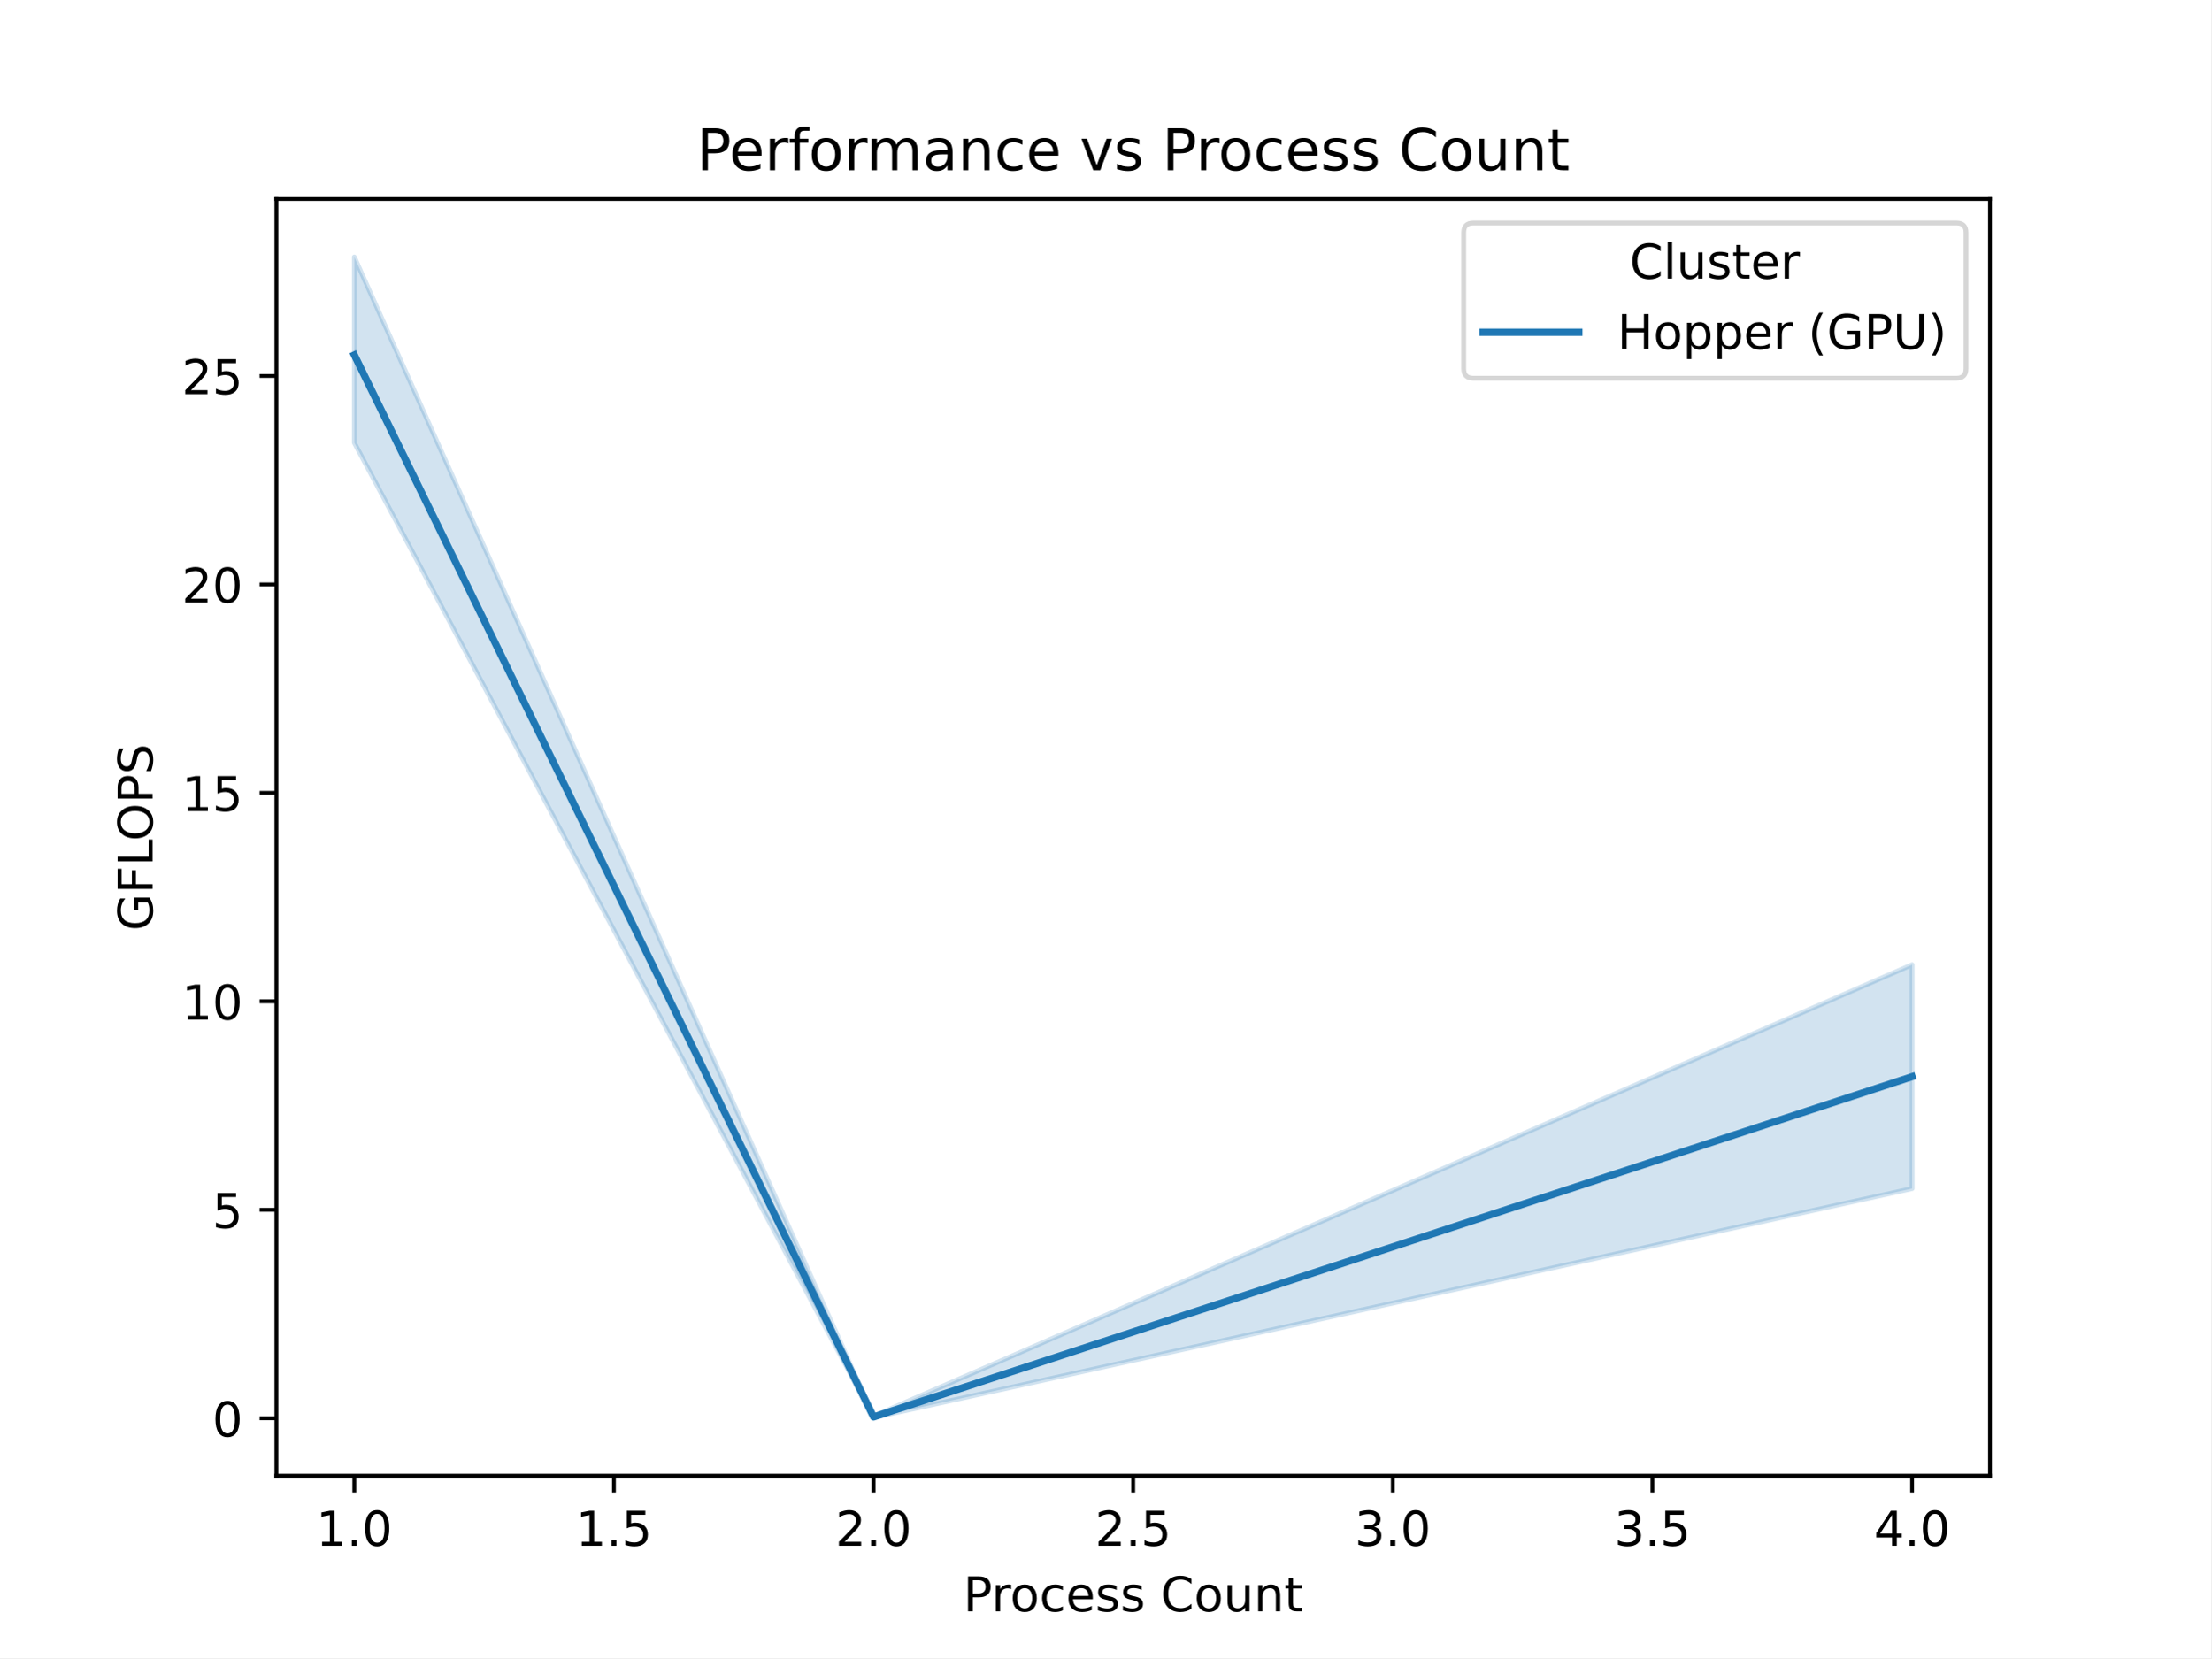
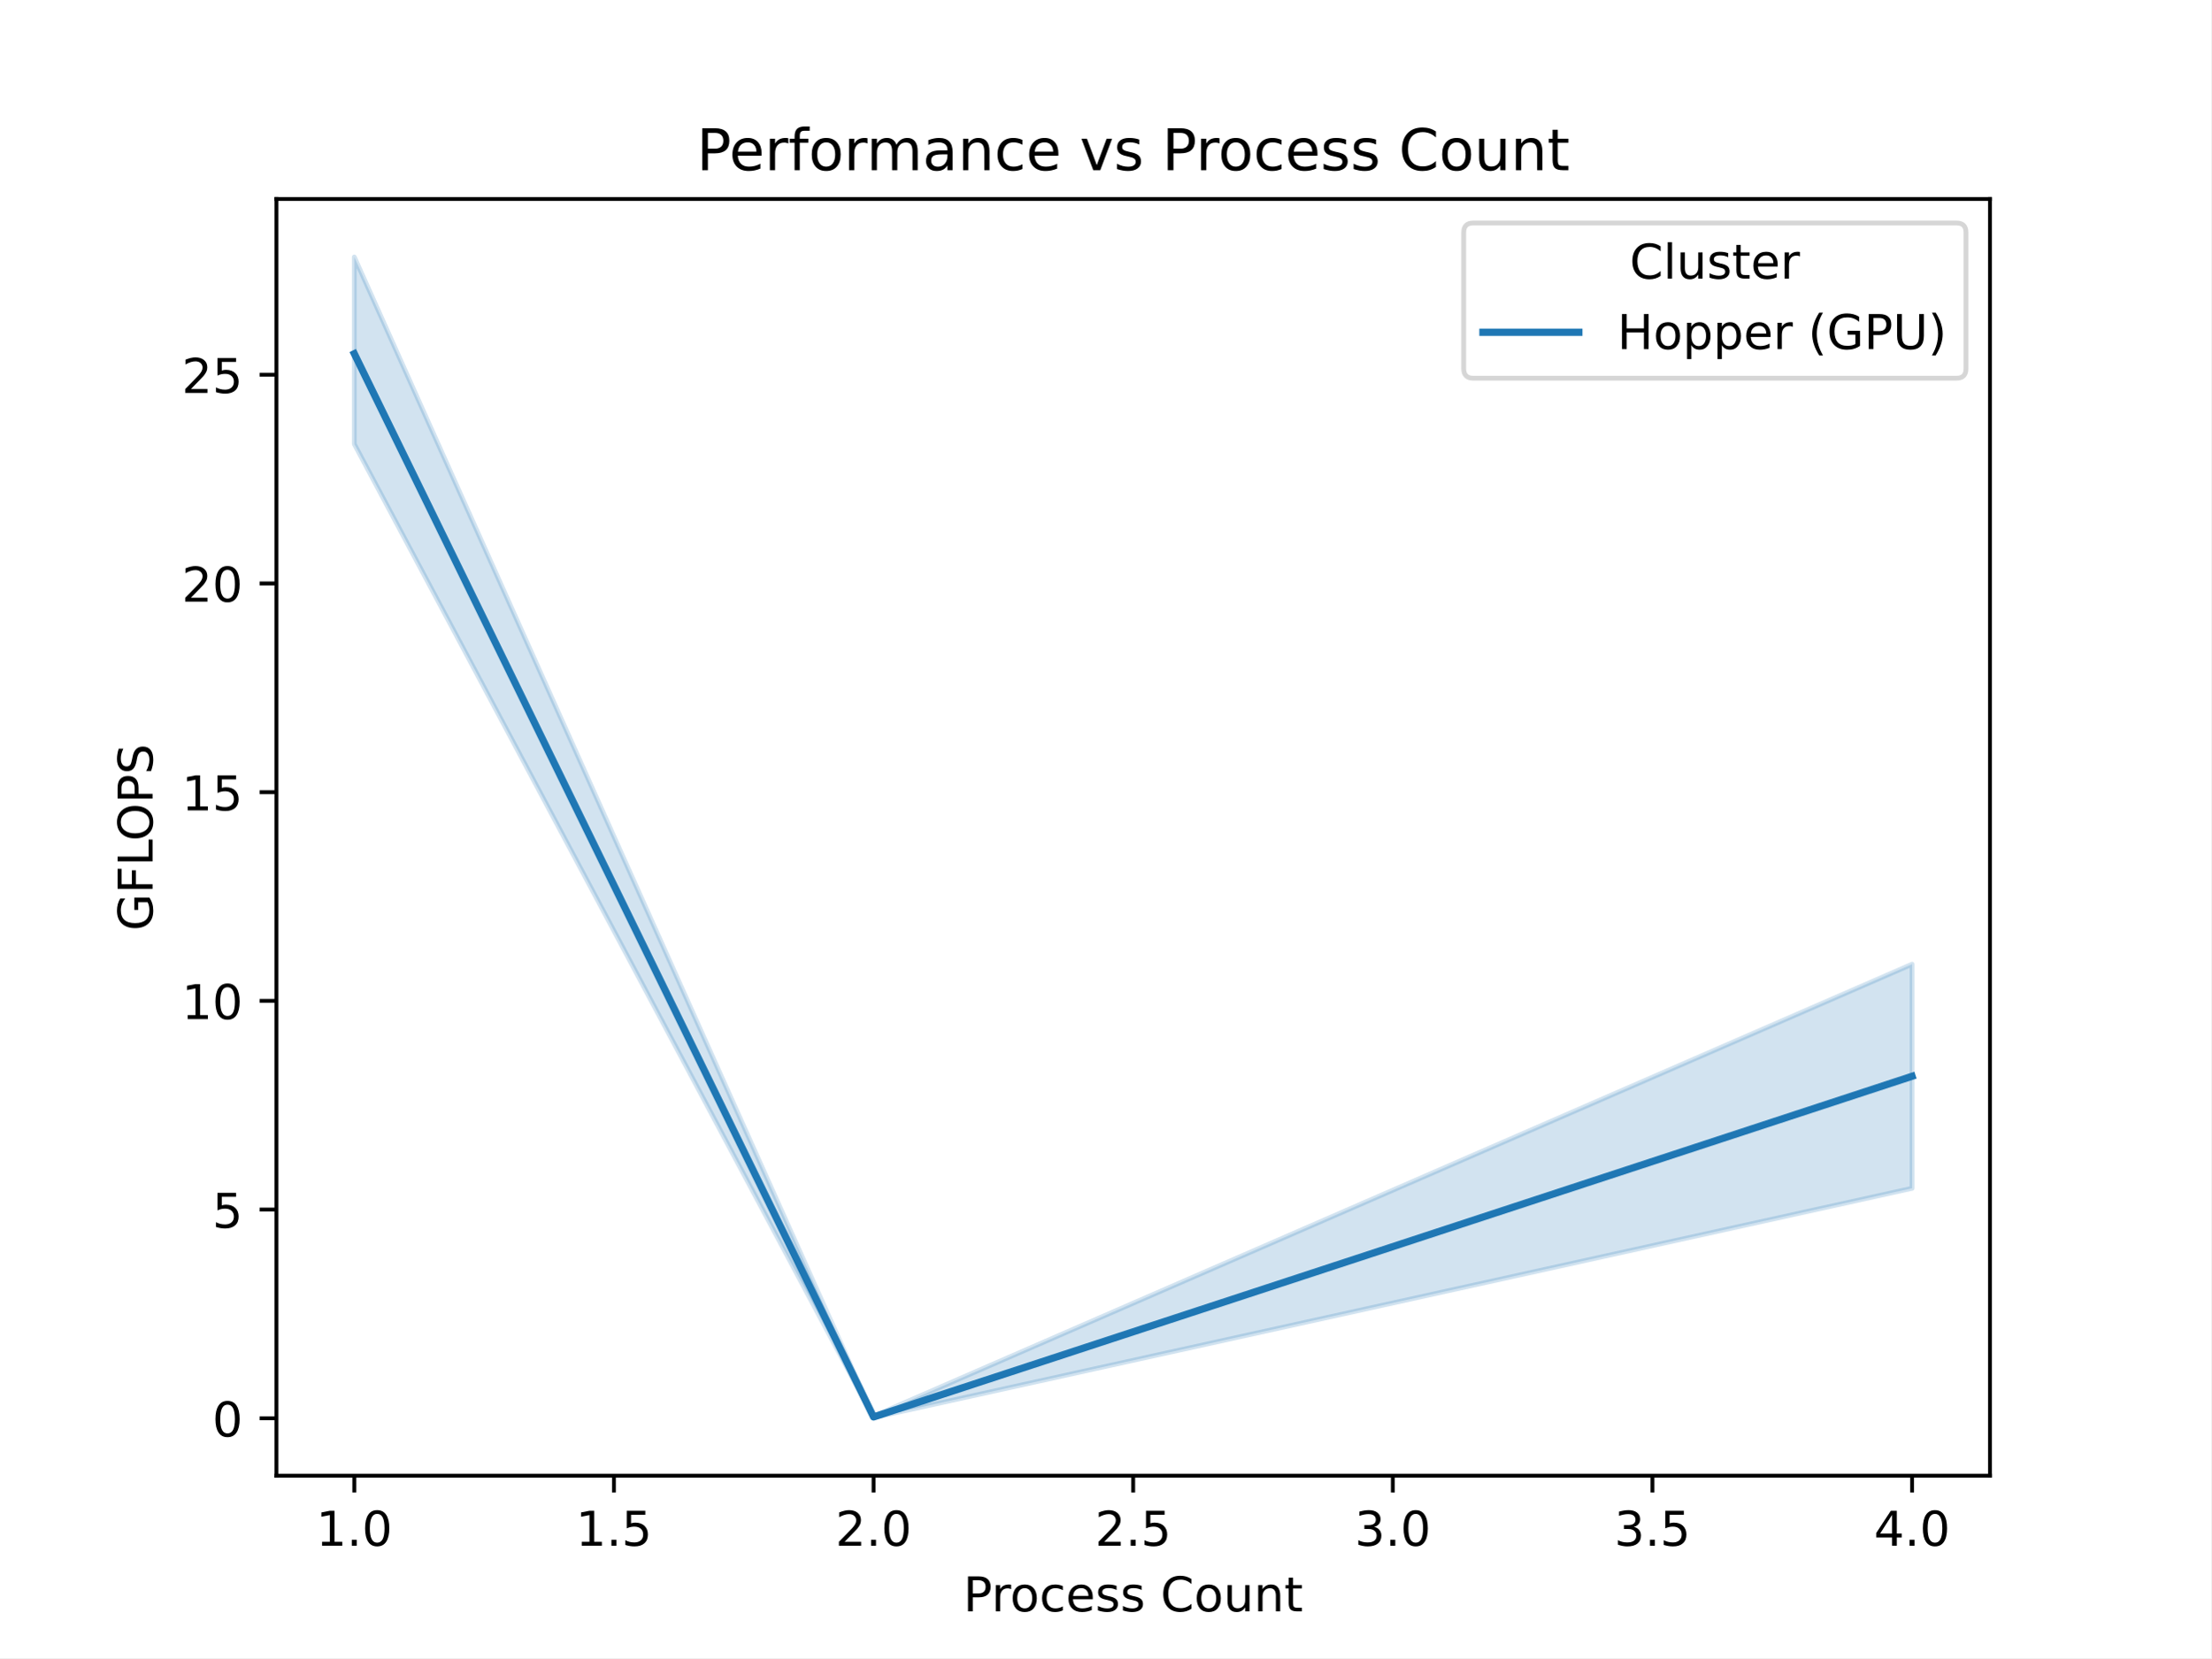
<svg xmlns="http://www.w3.org/2000/svg" xmlns:xlink="http://www.w3.org/1999/xlink" width="460.8pt" height="345.6pt" viewBox="0 0 460.8 345.6" version="1.1">
  <defs>
    <style type="text/css">*{stroke-linejoin: round; stroke-linecap: butt}</style>
  </defs>
  <g id="figure_1">
    <g id="patch_1">
      <path d="M 0 345.6  L 460.8 345.6  L 460.8 0  L 0 0  z " style="fill: #ffffff" />
    </g>
    <g id="axes_1">
      <g id="patch_2">
        <path d="M 57.6 307.584  L 414.72 307.584  L 414.72 41.472  L 57.6 41.472  z " style="fill: #ffffff" />
      </g>
      <g id="PolyCollection_1">
        <defs>
-           <path id="m0c5ede2267" d="M 73.833 -292.032  L 73.833 -253.313  L 182.051 -50.112  L 398.487 -97.86  L 398.487 -144.521  L 398.487 -144.521  L 182.051 -50.428  L 73.833 -292.032  z " style="stroke: #1f77b4; stroke-opacity: 0.2" />
+           <path id="mb32cd46e87" d="M 73.833 -292.032  L 73.833 -253.044  L 182.051 -50.112  L 398.487 -97.916  L 398.487 -144.63  L 398.487 -144.63  L 182.051 -50.428  L 73.833 -292.032  z " style="stroke: #1f77b4; stroke-opacity: 0.2" />
        </defs>
-         <g clip-path="url(#p858db64fda)">
-           <use xlink:href="#m0c5ede2267" x="0" y="345.6" style="fill: #1f77b4; fill-opacity: 0.2; stroke: #1f77b4; stroke-opacity: 0.2" />
+         <g clip-path="url(#p494d90ecbd)">
+           <use xlink:href="#mb32cd46e87" x="0" y="345.6" style="fill: #1f77b4; fill-opacity: 0.2; stroke: #1f77b4; stroke-opacity: 0.2" />
        </g>
      </g>
      <g id="matplotlib.axis_1">
        <g id="xtick_1">
          <g id="line2d_1">
            <defs>
-               <path id="m215bd8e40e" d="M 0 0  L 0 3.5  " style="stroke: #000000; stroke-width: 0.8" />
-             </defs>
-             <g>
-               <use xlink:href="#m215bd8e40e" x="73.833" y="307.584" style="stroke: #000000; stroke-width: 0.8" />
+               <path id="m406dc579f7" d="M 0 0  L 0 3.5  " style="stroke: #000000; stroke-width: 0.8" />
+             </defs>
+             <g>
+               <use xlink:href="#m406dc579f7" x="73.833" y="307.584" style="stroke: #000000; stroke-width: 0.8" />
            </g>
          </g>
          <g id="text_1">
            <g transform="translate(65.88116 322.1824)scale(0.1 -0.1)">
              <defs>
                <path id="DejaVuSans-31" d="M 794 531  L 1825 531  L 1825 4091  L 703 3866  L 703 4441  L 1819 4666  L 2450 4666  L 2450 531  L 3481 531  L 3481 0  L 794 0  L 794 531  z " transform="scale(0.015625)" />
                <path id="DejaVuSans-2e" d="M 684 794  L 1344 794  L 1344 0  L 684 0  L 684 794  z " transform="scale(0.015625)" />
                <path id="DejaVuSans-30" d="M 2034 4250  Q 1547 4250 1301 3770  Q 1056 3291 1056 2328  Q 1056 1369 1301 889  Q 1547 409 2034 409  Q 2525 409 2770 889  Q 3016 1369 3016 2328  Q 3016 3291 2770 3770  Q 2525 4250 2034 4250  z M 2034 4750  Q 2819 4750 3233 4129  Q 3647 3509 3647 2328  Q 3647 1150 3233 529  Q 2819 -91 2034 -91  Q 1250 -91 836 529  Q 422 1150 422 2328  Q 422 3509 836 4129  Q 1250 4750 2034 4750  z " transform="scale(0.015625)" />
              </defs>
              <use xlink:href="#DejaVuSans-31" />
              <use xlink:href="#DejaVuSans-2e" x="63.623" />
              <use xlink:href="#DejaVuSans-30" x="95.41" />
            </g>
          </g>
        </g>
        <g id="xtick_2">
          <g id="line2d_2">
            <g>
-               <use xlink:href="#m215bd8e40e" x="127.942" y="307.584" style="stroke: #000000; stroke-width: 0.8" />
+               <use xlink:href="#m406dc579f7" x="127.942" y="307.584" style="stroke: #000000; stroke-width: 0.8" />
            </g>
          </g>
          <g id="text_2">
            <g transform="translate(119.9903 322.1824)scale(0.1 -0.1)">
              <defs>
                <path id="DejaVuSans-35" d="M 691 4666  L 3169 4666  L 3169 4134  L 1269 4134  L 1269 2991  Q 1406 3038 1543 3061  Q 1681 3084 1819 3084  Q 2600 3084 3056 2656  Q 3513 2228 3513 1497  Q 3513 744 3044 326  Q 2575 -91 1722 -91  Q 1428 -91 1123 -41  Q 819 9 494 109  L 494 744  Q 775 591 1075 516  Q 1375 441 1709 441  Q 2250 441 2565 725  Q 2881 1009 2881 1497  Q 2881 1984 2565 2268  Q 2250 2553 1709 2553  Q 1456 2553 1204 2497  Q 953 2441 691 2322  L 691 4666  z " transform="scale(0.015625)" />
              </defs>
              <use xlink:href="#DejaVuSans-31" />
              <use xlink:href="#DejaVuSans-2e" x="63.623" />
              <use xlink:href="#DejaVuSans-35" x="95.41" />
            </g>
          </g>
        </g>
        <g id="xtick_3">
          <g id="line2d_3">
            <g>
-               <use xlink:href="#m215bd8e40e" x="182.051" y="307.584" style="stroke: #000000; stroke-width: 0.8" />
+               <use xlink:href="#m406dc579f7" x="182.051" y="307.584" style="stroke: #000000; stroke-width: 0.8" />
            </g>
          </g>
          <g id="text_3">
            <g transform="translate(174.0993 322.1824)scale(0.1 -0.1)">
              <defs>
                <path id="DejaVuSans-32" d="M 1228 531  L 3431 531  L 3431 0  L 469 0  L 469 531  Q 828 903 1448 1529  Q 2069 2156 2228 2338  Q 2531 2678 2651 2914  Q 2772 3150 2772 3378  Q 2772 3750 2511 3984  Q 2250 4219 1831 4219  Q 1534 4219 1204 4116  Q 875 4013 500 3803  L 500 4441  Q 881 4594 1212 4672  Q 1544 4750 1819 4750  Q 2544 4750 2975 4387  Q 3406 4025 3406 3419  Q 3406 3131 3298 2873  Q 3191 2616 2906 2266  Q 2828 2175 2409 1742  Q 1991 1309 1228 531  z " transform="scale(0.015625)" />
              </defs>
              <use xlink:href="#DejaVuSans-32" />
              <use xlink:href="#DejaVuSans-2e" x="63.623" />
              <use xlink:href="#DejaVuSans-30" x="95.41" />
            </g>
          </g>
        </g>
        <g id="xtick_4">
          <g id="line2d_4">
            <g>
-               <use xlink:href="#m215bd8e40e" x="236.16" y="307.584" style="stroke: #000000; stroke-width: 0.8" />
+               <use xlink:href="#m406dc579f7" x="236.16" y="307.584" style="stroke: #000000; stroke-width: 0.8" />
            </g>
          </g>
          <g id="text_4">
            <g transform="translate(228.2084 322.1824)scale(0.1 -0.1)">
              <use xlink:href="#DejaVuSans-32" />
              <use xlink:href="#DejaVuSans-2e" x="63.623" />
              <use xlink:href="#DejaVuSans-35" x="95.41" />
            </g>
          </g>
        </g>
        <g id="xtick_5">
          <g id="line2d_5">
            <g>
-               <use xlink:href="#m215bd8e40e" x="290.269" y="307.584" style="stroke: #000000; stroke-width: 0.8" />
+               <use xlink:href="#m406dc579f7" x="290.269" y="307.584" style="stroke: #000000; stroke-width: 0.8" />
            </g>
          </g>
          <g id="text_5">
            <g transform="translate(282.3175 322.1824)scale(0.1 -0.1)">
              <defs>
                <path id="DejaVuSans-33" d="M 2597 2516  Q 3050 2419 3304 2112  Q 3559 1806 3559 1356  Q 3559 666 3084 287  Q 2609 -91 1734 -91  Q 1441 -91 1130 -33  Q 819 25 488 141  L 488 750  Q 750 597 1062 519  Q 1375 441 1716 441  Q 2309 441 2620 675  Q 2931 909 2931 1356  Q 2931 1769 2642 2001  Q 2353 2234 1838 2234  L 1294 2234  L 1294 2753  L 1863 2753  Q 2328 2753 2575 2939  Q 2822 3125 2822 3475  Q 2822 3834 2567 4026  Q 2313 4219 1838 4219  Q 1578 4219 1281 4162  Q 984 4106 628 3988  L 628 4550  Q 988 4650 1302 4700  Q 1616 4750 1894 4750  Q 2613 4750 3031 4423  Q 3450 4097 3450 3541  Q 3450 3153 3228 2886  Q 3006 2619 2597 2516  z " transform="scale(0.015625)" />
              </defs>
              <use xlink:href="#DejaVuSans-33" />
              <use xlink:href="#DejaVuSans-2e" x="63.623" />
              <use xlink:href="#DejaVuSans-30" x="95.41" />
            </g>
          </g>
        </g>
        <g id="xtick_6">
          <g id="line2d_6">
            <g>
-               <use xlink:href="#m215bd8e40e" x="344.378" y="307.584" style="stroke: #000000; stroke-width: 0.8" />
+               <use xlink:href="#m406dc579f7" x="344.378" y="307.584" style="stroke: #000000; stroke-width: 0.8" />
            </g>
          </g>
          <g id="text_6">
            <g transform="translate(336.4266 322.1824)scale(0.1 -0.1)">
              <use xlink:href="#DejaVuSans-33" />
              <use xlink:href="#DejaVuSans-2e" x="63.623" />
              <use xlink:href="#DejaVuSans-35" x="95.41" />
            </g>
          </g>
        </g>
        <g id="xtick_7">
          <g id="line2d_7">
            <g>
-               <use xlink:href="#m215bd8e40e" x="398.487" y="307.584" style="stroke: #000000; stroke-width: 0.8" />
+               <use xlink:href="#m406dc579f7" x="398.487" y="307.584" style="stroke: #000000; stroke-width: 0.8" />
            </g>
          </g>
          <g id="text_7">
            <g transform="translate(390.5357 322.1824)scale(0.1 -0.1)">
              <defs>
                <path id="DejaVuSans-34" d="M 2419 4116  L 825 1625  L 2419 1625  L 2419 4116  z M 2253 4666  L 3047 4666  L 3047 1625  L 3713 1625  L 3713 1100  L 3047 1100  L 3047 0  L 2419 0  L 2419 1100  L 313 1100  L 313 1709  L 2253 4666  z " transform="scale(0.015625)" />
              </defs>
              <use xlink:href="#DejaVuSans-34" />
              <use xlink:href="#DejaVuSans-2e" x="63.623" />
              <use xlink:href="#DejaVuSans-30" x="95.41" />
            </g>
          </g>
        </g>
        <g id="text_8">
          <g transform="translate(200.7577 335.8606)scale(0.1 -0.1)">
            <defs>
              <path id="DejaVuSans-50" d="M 1259 4147  L 1259 2394  L 2053 2394  Q 2494 2394 2734 2622  Q 2975 2850 2975 3272  Q 2975 3691 2734 3919  Q 2494 4147 2053 4147  L 1259 4147  z M 628 4666  L 2053 4666  Q 2838 4666 3239 4311  Q 3641 3956 3641 3272  Q 3641 2581 3239 2228  Q 2838 1875 2053 1875  L 1259 1875  L 1259 0  L 628 0  L 628 4666  z " transform="scale(0.015625)" />
              <path id="DejaVuSans-72" d="M 2631 2963  Q 2534 3019 2420 3045  Q 2306 3072 2169 3072  Q 1681 3072 1420 2755  Q 1159 2438 1159 1844  L 1159 0  L 581 0  L 581 3500  L 1159 3500  L 1159 2956  Q 1341 3275 1631 3429  Q 1922 3584 2338 3584  Q 2397 3584 2469 3576  Q 2541 3569 2628 3553  L 2631 2963  z " transform="scale(0.015625)" />
              <path id="DejaVuSans-6f" d="M 1959 3097  Q 1497 3097 1228 2736  Q 959 2375 959 1747  Q 959 1119 1226 758  Q 1494 397 1959 397  Q 2419 397 2687 759  Q 2956 1122 2956 1747  Q 2956 2369 2687 2733  Q 2419 3097 1959 3097  z M 1959 3584  Q 2709 3584 3137 3096  Q 3566 2609 3566 1747  Q 3566 888 3137 398  Q 2709 -91 1959 -91  Q 1206 -91 779 398  Q 353 888 353 1747  Q 353 2609 779 3096  Q 1206 3584 1959 3584  z " transform="scale(0.015625)" />
              <path id="DejaVuSans-63" d="M 3122 3366  L 3122 2828  Q 2878 2963 2633 3030  Q 2388 3097 2138 3097  Q 1578 3097 1268 2742  Q 959 2388 959 1747  Q 959 1106 1268 751  Q 1578 397 2138 397  Q 2388 397 2633 464  Q 2878 531 3122 666  L 3122 134  Q 2881 22 2623 -34  Q 2366 -91 2075 -91  Q 1284 -91 818 406  Q 353 903 353 1747  Q 353 2603 823 3093  Q 1294 3584 2113 3584  Q 2378 3584 2631 3529  Q 2884 3475 3122 3366  z " transform="scale(0.015625)" />
              <path id="DejaVuSans-65" d="M 3597 1894  L 3597 1613  L 953 1613  Q 991 1019 1311 708  Q 1631 397 2203 397  Q 2534 397 2845 478  Q 3156 559 3463 722  L 3463 178  Q 3153 47 2828 -22  Q 2503 -91 2169 -91  Q 1331 -91 842 396  Q 353 884 353 1716  Q 353 2575 817 3079  Q 1281 3584 2069 3584  Q 2775 3584 3186 3129  Q 3597 2675 3597 1894  z M 3022 2063  Q 3016 2534 2758 2815  Q 2500 3097 2075 3097  Q 1594 3097 1305 2825  Q 1016 2553 972 2059  L 3022 2063  z " transform="scale(0.015625)" />
              <path id="DejaVuSans-73" d="M 2834 3397  L 2834 2853  Q 2591 2978 2328 3040  Q 2066 3103 1784 3103  Q 1356 3103 1142 2972  Q 928 2841 928 2578  Q 928 2378 1081 2264  Q 1234 2150 1697 2047  L 1894 2003  Q 2506 1872 2764 1633  Q 3022 1394 3022 966  Q 3022 478 2636 193  Q 2250 -91 1575 -91  Q 1294 -91 989 -36  Q 684 19 347 128  L 347 722  Q 666 556 975 473  Q 1284 391 1588 391  Q 1994 391 2212 530  Q 2431 669 2431 922  Q 2431 1156 2273 1281  Q 2116 1406 1581 1522  L 1381 1569  Q 847 1681 609 1914  Q 372 2147 372 2553  Q 372 3047 722 3315  Q 1072 3584 1716 3584  Q 2034 3584 2315 3537  Q 2597 3491 2834 3397  z " transform="scale(0.015625)" />
              <path id="DejaVuSans-20" transform="scale(0.015625)" />
              <path id="DejaVuSans-43" d="M 4122 4306  L 4122 3641  Q 3803 3938 3442 4084  Q 3081 4231 2675 4231  Q 1875 4231 1450 3742  Q 1025 3253 1025 2328  Q 1025 1406 1450 917  Q 1875 428 2675 428  Q 3081 428 3442 575  Q 3803 722 4122 1019  L 4122 359  Q 3791 134 3420 21  Q 3050 -91 2638 -91  Q 1578 -91 968 557  Q 359 1206 359 2328  Q 359 3453 968 4101  Q 1578 4750 2638 4750  Q 3056 4750 3426 4639  Q 3797 4528 4122 4306  z " transform="scale(0.015625)" />
              <path id="DejaVuSans-75" d="M 544 1381  L 544 3500  L 1119 3500  L 1119 1403  Q 1119 906 1312 657  Q 1506 409 1894 409  Q 2359 409 2629 706  Q 2900 1003 2900 1516  L 2900 3500  L 3475 3500  L 3475 0  L 2900 0  L 2900 538  Q 2691 219 2414 64  Q 2138 -91 1772 -91  Q 1169 -91 856 284  Q 544 659 544 1381  z M 1991 3584  L 1991 3584  z " transform="scale(0.015625)" />
              <path id="DejaVuSans-6e" d="M 3513 2113  L 3513 0  L 2938 0  L 2938 2094  Q 2938 2591 2744 2837  Q 2550 3084 2163 3084  Q 1697 3084 1428 2787  Q 1159 2491 1159 1978  L 1159 0  L 581 0  L 581 3500  L 1159 3500  L 1159 2956  Q 1366 3272 1645 3428  Q 1925 3584 2291 3584  Q 2894 3584 3203 3211  Q 3513 2838 3513 2113  z " transform="scale(0.015625)" />
              <path id="DejaVuSans-74" d="M 1172 4494  L 1172 3500  L 2356 3500  L 2356 3053  L 1172 3053  L 1172 1153  Q 1172 725 1289 603  Q 1406 481 1766 481  L 2356 481  L 2356 0  L 1766 0  Q 1100 0 847 248  Q 594 497 594 1153  L 594 3053  L 172 3053  L 172 3500  L 594 3500  L 594 4494  L 1172 4494  z " transform="scale(0.015625)" />
            </defs>
            <use xlink:href="#DejaVuSans-50" />
            <use xlink:href="#DejaVuSans-72" x="58.553" />
            <use xlink:href="#DejaVuSans-6f" x="97.416" />
            <use xlink:href="#DejaVuSans-63" x="158.598" />
            <use xlink:href="#DejaVuSans-65" x="213.578" />
            <use xlink:href="#DejaVuSans-73" x="275.102" />
            <use xlink:href="#DejaVuSans-73" x="327.201" />
            <use xlink:href="#DejaVuSans-20" x="379.301" />
            <use xlink:href="#DejaVuSans-43" x="411.088" />
            <use xlink:href="#DejaVuSans-6f" x="480.912" />
            <use xlink:href="#DejaVuSans-75" x="542.094" />
            <use xlink:href="#DejaVuSans-6e" x="605.473" />
            <use xlink:href="#DejaVuSans-74" x="668.852" />
          </g>
        </g>
      </g>
      <g id="matplotlib.axis_2">
        <g id="ytick_1">
          <g id="line2d_8">
            <defs>
-               <path id="m751d97575a" d="M 0 0  L -3.5 0  " style="stroke: #000000; stroke-width: 0.8" />
-             </defs>
-             <g>
-               <use xlink:href="#m751d97575a" x="57.6" y="295.615" style="stroke: #000000; stroke-width: 0.8" />
+               <path id="mbdf612f6cb" d="M 0 0  L -3.5 0  " style="stroke: #000000; stroke-width: 0.8" />
+             </defs>
+             <g>
+               <use xlink:href="#mbdf612f6cb" x="57.6" y="295.615" style="stroke: #000000; stroke-width: 0.8" />
            </g>
          </g>
          <g id="text_9">
-             <g transform="translate(44.2375 299.4141)scale(0.1 -0.1)">
+             <g transform="translate(44.2375 299.4142)scale(0.1 -0.1)">
              <use xlink:href="#DejaVuSans-30" />
            </g>
          </g>
        </g>
        <g id="ytick_2">
          <g id="line2d_9">
            <g>
-               <use xlink:href="#m751d97575a" x="57.6" y="252.162" style="stroke: #000000; stroke-width: 0.8" />
+               <use xlink:href="#mbdf612f6cb" x="57.6" y="252.112" style="stroke: #000000; stroke-width: 0.8" />
            </g>
          </g>
          <g id="text_10">
-             <g transform="translate(44.2375 255.9613)scale(0.1 -0.1)">
+             <g transform="translate(44.2375 255.9113)scale(0.1 -0.1)">
              <use xlink:href="#DejaVuSans-35" />
            </g>
          </g>
        </g>
        <g id="ytick_3">
          <g id="line2d_10">
            <g>
-               <use xlink:href="#m751d97575a" x="57.6" y="208.709" style="stroke: #000000; stroke-width: 0.8" />
+               <use xlink:href="#mbdf612f6cb" x="57.6" y="208.609" style="stroke: #000000; stroke-width: 0.8" />
            </g>
          </g>
          <g id="text_11">
-             <g transform="translate(37.875 212.5086)scale(0.1 -0.1)">
+             <g transform="translate(37.875 212.4083)scale(0.1 -0.1)">
              <use xlink:href="#DejaVuSans-31" />
              <use xlink:href="#DejaVuSans-30" x="63.623" />
            </g>
          </g>
        </g>
        <g id="ytick_4">
          <g id="line2d_11">
            <g>
-               <use xlink:href="#m751d97575a" x="57.6" y="165.257" style="stroke: #000000; stroke-width: 0.8" />
+               <use xlink:href="#mbdf612f6cb" x="57.6" y="165.106" style="stroke: #000000; stroke-width: 0.8" />
            </g>
          </g>
          <g id="text_12">
-             <g transform="translate(37.875 169.0558)scale(0.1 -0.1)">
+             <g transform="translate(37.875 168.9054)scale(0.1 -0.1)">
              <use xlink:href="#DejaVuSans-31" />
              <use xlink:href="#DejaVuSans-35" x="63.623" />
            </g>
          </g>
        </g>
        <g id="ytick_5">
          <g id="line2d_12">
            <g>
-               <use xlink:href="#m751d97575a" x="57.6" y="121.804" style="stroke: #000000; stroke-width: 0.8" />
+               <use xlink:href="#mbdf612f6cb" x="57.6" y="121.603" style="stroke: #000000; stroke-width: 0.8" />
            </g>
          </g>
          <g id="text_13">
-             <g transform="translate(37.875 125.6031)scale(0.1 -0.1)">
+             <g transform="translate(37.875 125.4024)scale(0.1 -0.1)">
              <use xlink:href="#DejaVuSans-32" />
              <use xlink:href="#DejaVuSans-30" x="63.623" />
            </g>
          </g>
        </g>
        <g id="ytick_6">
          <g id="line2d_13">
            <g>
-               <use xlink:href="#m751d97575a" x="57.6" y="78.351" style="stroke: #000000; stroke-width: 0.8" />
+               <use xlink:href="#mbdf612f6cb" x="57.6" y="78.1" style="stroke: #000000; stroke-width: 0.8" />
            </g>
          </g>
          <g id="text_14">
-             <g transform="translate(37.875 82.15034)scale(0.1 -0.1)">
+             <g transform="translate(37.875 81.89946)scale(0.1 -0.1)">
              <use xlink:href="#DejaVuSans-32" />
              <use xlink:href="#DejaVuSans-35" x="63.623" />
            </g>
          </g>
        </g>
        <g id="text_15">
          <g transform="translate(31.79531 194.0077)rotate(-90)scale(0.1 -0.1)">
            <defs>
              <path id="DejaVuSans-47" d="M 3809 666  L 3809 1919  L 2778 1919  L 2778 2438  L 4434 2438  L 4434 434  Q 4069 175 3628 42  Q 3188 -91 2688 -91  Q 1594 -91 976 548  Q 359 1188 359 2328  Q 359 3472 976 4111  Q 1594 4750 2688 4750  Q 3144 4750 3555 4637  Q 3966 4525 4313 4306  L 4313 3634  Q 3963 3931 3569 4081  Q 3175 4231 2741 4231  Q 1884 4231 1454 3753  Q 1025 3275 1025 2328  Q 1025 1384 1454 906  Q 1884 428 2741 428  Q 3075 428 3337 486  Q 3600 544 3809 666  z " transform="scale(0.015625)" />
              <path id="DejaVuSans-46" d="M 628 4666  L 3309 4666  L 3309 4134  L 1259 4134  L 1259 2759  L 3109 2759  L 3109 2228  L 1259 2228  L 1259 0  L 628 0  L 628 4666  z " transform="scale(0.015625)" />
              <path id="DejaVuSans-4c" d="M 628 4666  L 1259 4666  L 1259 531  L 3531 531  L 3531 0  L 628 0  L 628 4666  z " transform="scale(0.015625)" />
              <path id="DejaVuSans-4f" d="M 2522 4238  Q 1834 4238 1429 3725  Q 1025 3213 1025 2328  Q 1025 1447 1429 934  Q 1834 422 2522 422  Q 3209 422 3611 934  Q 4013 1447 4013 2328  Q 4013 3213 3611 3725  Q 3209 4238 2522 4238  z M 2522 4750  Q 3503 4750 4090 4092  Q 4678 3434 4678 2328  Q 4678 1225 4090 567  Q 3503 -91 2522 -91  Q 1538 -91 948 565  Q 359 1222 359 2328  Q 359 3434 948 4092  Q 1538 4750 2522 4750  z " transform="scale(0.015625)" />
              <path id="DejaVuSans-53" d="M 3425 4513  L 3425 3897  Q 3066 4069 2747 4153  Q 2428 4238 2131 4238  Q 1616 4238 1336 4038  Q 1056 3838 1056 3469  Q 1056 3159 1242 3001  Q 1428 2844 1947 2747  L 2328 2669  Q 3034 2534 3370 2195  Q 3706 1856 3706 1288  Q 3706 609 3251 259  Q 2797 -91 1919 -91  Q 1588 -91 1214 -16  Q 841 59 441 206  L 441 856  Q 825 641 1194 531  Q 1563 422 1919 422  Q 2459 422 2753 634  Q 3047 847 3047 1241  Q 3047 1584 2836 1778  Q 2625 1972 2144 2069  L 1759 2144  Q 1053 2284 737 2584  Q 422 2884 422 3419  Q 422 4038 858 4394  Q 1294 4750 2059 4750  Q 2388 4750 2728 4690  Q 3069 4631 3425 4513  z " transform="scale(0.015625)" />
            </defs>
            <use xlink:href="#DejaVuSans-47" />
            <use xlink:href="#DejaVuSans-46" x="77.49" />
            <use xlink:href="#DejaVuSans-4c" x="135.01" />
            <use xlink:href="#DejaVuSans-4f" x="187.098" />
            <use xlink:href="#DejaVuSans-50" x="265.809" />
            <use xlink:href="#DejaVuSans-53" x="326.111" />
          </g>
        </g>
      </g>
      <g id="line2d_14">
-         <path d="M 73.833 73.98  L 182.051 295.341  L 398.487 224.409  " clip-path="url(#p858db64fda)" style="fill: none; stroke: #1f77b4; stroke-width: 1.5; stroke-linecap: square" />
+         <path d="M 73.833 73.724  L 182.051 295.341  L 398.487 224.327  " clip-path="url(#p494d90ecbd)" style="fill: none; stroke: #1f77b4; stroke-width: 1.5; stroke-linecap: square" />
      </g>
      <g id="line2d_15" />
      <g id="patch_3">
        <path d="M 57.6 307.584  L 57.6 41.472  " style="fill: none; stroke: #000000; stroke-width: 0.8; stroke-linejoin: miter; stroke-linecap: square" />
      </g>
      <g id="patch_4">
        <path d="M 414.72 307.584  L 414.72 41.472  " style="fill: none; stroke: #000000; stroke-width: 0.8; stroke-linejoin: miter; stroke-linecap: square" />
      </g>
      <g id="patch_5">
        <path d="M 57.6 307.584  L 414.72 307.584  " style="fill: none; stroke: #000000; stroke-width: 0.8; stroke-linejoin: miter; stroke-linecap: square" />
      </g>
      <g id="patch_6">
        <path d="M 57.6 41.472  L 414.72 41.472  " style="fill: none; stroke: #000000; stroke-width: 0.8; stroke-linejoin: miter; stroke-linecap: square" />
      </g>
      <g id="text_16">
        <g transform="translate(145.1681 35.472)scale(0.12 -0.12)">
          <defs>
            <path id="DejaVuSans-66" d="M 2375 4863  L 2375 4384  L 1825 4384  Q 1516 4384 1395 4259  Q 1275 4134 1275 3809  L 1275 3500  L 2222 3500  L 2222 3053  L 1275 3053  L 1275 0  L 697 0  L 697 3053  L 147 3053  L 147 3500  L 697 3500  L 697 3744  Q 697 4328 969 4595  Q 1241 4863 1831 4863  L 2375 4863  z " transform="scale(0.015625)" />
            <path id="DejaVuSans-6d" d="M 3328 2828  Q 3544 3216 3844 3400  Q 4144 3584 4550 3584  Q 5097 3584 5394 3201  Q 5691 2819 5691 2113  L 5691 0  L 5113 0  L 5113 2094  Q 5113 2597 4934 2840  Q 4756 3084 4391 3084  Q 3944 3084 3684 2787  Q 3425 2491 3425 1978  L 3425 0  L 2847 0  L 2847 2094  Q 2847 2600 2669 2842  Q 2491 3084 2119 3084  Q 1678 3084 1418 2786  Q 1159 2488 1159 1978  L 1159 0  L 581 0  L 581 3500  L 1159 3500  L 1159 2956  Q 1356 3278 1631 3431  Q 1906 3584 2284 3584  Q 2666 3584 2933 3390  Q 3200 3197 3328 2828  z " transform="scale(0.015625)" />
            <path id="DejaVuSans-61" d="M 2194 1759  Q 1497 1759 1228 1600  Q 959 1441 959 1056  Q 959 750 1161 570  Q 1363 391 1709 391  Q 2188 391 2477 730  Q 2766 1069 2766 1631  L 2766 1759  L 2194 1759  z M 3341 1997  L 3341 0  L 2766 0  L 2766 531  Q 2569 213 2275 61  Q 1981 -91 1556 -91  Q 1019 -91 701 211  Q 384 513 384 1019  Q 384 1609 779 1909  Q 1175 2209 1959 2209  L 2766 2209  L 2766 2266  Q 2766 2663 2505 2880  Q 2244 3097 1772 3097  Q 1472 3097 1187 3025  Q 903 2953 641 2809  L 641 3341  Q 956 3463 1253 3523  Q 1550 3584 1831 3584  Q 2591 3584 2966 3190  Q 3341 2797 3341 1997  z " transform="scale(0.015625)" />
            <path id="DejaVuSans-76" d="M 191 3500  L 800 3500  L 1894 563  L 2988 3500  L 3597 3500  L 2284 0  L 1503 0  L 191 3500  z " transform="scale(0.015625)" />
          </defs>
          <use xlink:href="#DejaVuSans-50" />
          <use xlink:href="#DejaVuSans-65" x="56.678" />
          <use xlink:href="#DejaVuSans-72" x="118.201" />
          <use xlink:href="#DejaVuSans-66" x="159.314" />
          <use xlink:href="#DejaVuSans-6f" x="194.52" />
          <use xlink:href="#DejaVuSans-72" x="255.701" />
          <use xlink:href="#DejaVuSans-6d" x="295.064" />
          <use xlink:href="#DejaVuSans-61" x="392.477" />
          <use xlink:href="#DejaVuSans-6e" x="453.756" />
          <use xlink:href="#DejaVuSans-63" x="517.135" />
          <use xlink:href="#DejaVuSans-65" x="572.115" />
          <use xlink:href="#DejaVuSans-20" x="633.639" />
          <use xlink:href="#DejaVuSans-76" x="665.426" />
          <use xlink:href="#DejaVuSans-73" x="724.605" />
          <use xlink:href="#DejaVuSans-20" x="776.705" />
          <use xlink:href="#DejaVuSans-50" x="808.492" />
          <use xlink:href="#DejaVuSans-72" x="867.045" />
          <use xlink:href="#DejaVuSans-6f" x="905.908" />
          <use xlink:href="#DejaVuSans-63" x="967.09" />
          <use xlink:href="#DejaVuSans-65" x="1022.07" />
          <use xlink:href="#DejaVuSans-73" x="1083.594" />
          <use xlink:href="#DejaVuSans-73" x="1135.693" />
          <use xlink:href="#DejaVuSans-20" x="1187.793" />
          <use xlink:href="#DejaVuSans-43" x="1219.58" />
          <use xlink:href="#DejaVuSans-6f" x="1289.404" />
          <use xlink:href="#DejaVuSans-75" x="1350.586" />
          <use xlink:href="#DejaVuSans-6e" x="1413.965" />
          <use xlink:href="#DejaVuSans-74" x="1477.344" />
        </g>
      </g>
      <g id="legend_1">
        <g id="patch_7">
          <path d="M 307.042 78.828  L 407.72 78.828  Q 409.72 78.828 409.72 76.828  L 409.72 48.472  Q 409.72 46.472 407.72 46.472  L 307.042 46.472  Q 305.042 46.472 305.042 48.472  L 305.042 76.828  Q 305.042 78.828 307.042 78.828  z " style="fill: #ffffff; opacity: 0.8; stroke: #cccccc; stroke-linejoin: miter" />
        </g>
        <g id="text_17">
          <g transform="translate(339.6348 58.07044)scale(0.1 -0.1)">
            <defs>
              <path id="DejaVuSans-6c" d="M 603 4863  L 1178 4863  L 1178 0  L 603 0  L 603 4863  z " transform="scale(0.015625)" />
            </defs>
            <use xlink:href="#DejaVuSans-43" />
            <use xlink:href="#DejaVuSans-6c" x="69.824" />
            <use xlink:href="#DejaVuSans-75" x="97.607" />
            <use xlink:href="#DejaVuSans-73" x="160.986" />
            <use xlink:href="#DejaVuSans-74" x="213.086" />
            <use xlink:href="#DejaVuSans-65" x="252.295" />
            <use xlink:href="#DejaVuSans-72" x="313.818" />
          </g>
        </g>
        <g id="line2d_16">
          <path d="M 309.042 69.249  L 319.042 69.249  L 329.042 69.249  " style="fill: none; stroke: #1f77b4; stroke-width: 1.5; stroke-linecap: square" />
        </g>
        <g id="text_18">
          <g transform="translate(337.0419 72.74856)scale(0.1 -0.1)">
            <defs>
              <path id="DejaVuSans-48" d="M 628 4666  L 1259 4666  L 1259 2753  L 3553 2753  L 3553 4666  L 4184 4666  L 4184 0  L 3553 0  L 3553 2222  L 1259 2222  L 1259 0  L 628 0  L 628 4666  z " transform="scale(0.015625)" />
              <path id="DejaVuSans-70" d="M 1159 525  L 1159 -1331  L 581 -1331  L 581 3500  L 1159 3500  L 1159 2969  Q 1341 3281 1617 3432  Q 1894 3584 2278 3584  Q 2916 3584 3314 3078  Q 3713 2572 3713 1747  Q 3713 922 3314 415  Q 2916 -91 2278 -91  Q 1894 -91 1617 61  Q 1341 213 1159 525  z M 3116 1747  Q 3116 2381 2855 2742  Q 2594 3103 2138 3103  Q 1681 3103 1420 2742  Q 1159 2381 1159 1747  Q 1159 1113 1420 752  Q 1681 391 2138 391  Q 2594 391 2855 752  Q 3116 1113 3116 1747  z " transform="scale(0.015625)" />
              <path id="DejaVuSans-28" d="M 1984 4856  Q 1566 4138 1362 3434  Q 1159 2731 1159 2009  Q 1159 1288 1364 580  Q 1569 -128 1984 -844  L 1484 -844  Q 1016 -109 783 600  Q 550 1309 550 2009  Q 550 2706 781 3412  Q 1013 4119 1484 4856  L 1984 4856  z " transform="scale(0.015625)" />
              <path id="DejaVuSans-55" d="M 556 4666  L 1191 4666  L 1191 1831  Q 1191 1081 1462 751  Q 1734 422 2344 422  Q 2950 422 3222 751  Q 3494 1081 3494 1831  L 3494 4666  L 4128 4666  L 4128 1753  Q 4128 841 3676 375  Q 3225 -91 2344 -91  Q 1459 -91 1007 375  Q 556 841 556 1753  L 556 4666  z " transform="scale(0.015625)" />
              <path id="DejaVuSans-29" d="M 513 4856  L 1013 4856  Q 1481 4119 1714 3412  Q 1947 2706 1947 2009  Q 1947 1309 1714 600  Q 1481 -109 1013 -844  L 513 -844  Q 928 -128 1133 580  Q 1338 1288 1338 2009  Q 1338 2731 1133 3434  Q 928 4138 513 4856  z " transform="scale(0.015625)" />
            </defs>
            <use xlink:href="#DejaVuSans-48" />
            <use xlink:href="#DejaVuSans-6f" x="75.195" />
            <use xlink:href="#DejaVuSans-70" x="136.377" />
            <use xlink:href="#DejaVuSans-70" x="199.854" />
            <use xlink:href="#DejaVuSans-65" x="263.33" />
            <use xlink:href="#DejaVuSans-72" x="324.854" />
            <use xlink:href="#DejaVuSans-20" x="365.967" />
            <use xlink:href="#DejaVuSans-28" x="397.754" />
            <use xlink:href="#DejaVuSans-47" x="436.768" />
            <use xlink:href="#DejaVuSans-50" x="514.258" />
            <use xlink:href="#DejaVuSans-55" x="574.561" />
            <use xlink:href="#DejaVuSans-29" x="647.754" />
          </g>
        </g>
      </g>
    </g>
  </g>
  <defs>
-     <clipPath id="p858db64fda">
+     <clipPath id="p494d90ecbd">
      <rect x="57.6" y="41.472" width="357.12" height="266.112" />
    </clipPath>
  </defs>
</svg>
